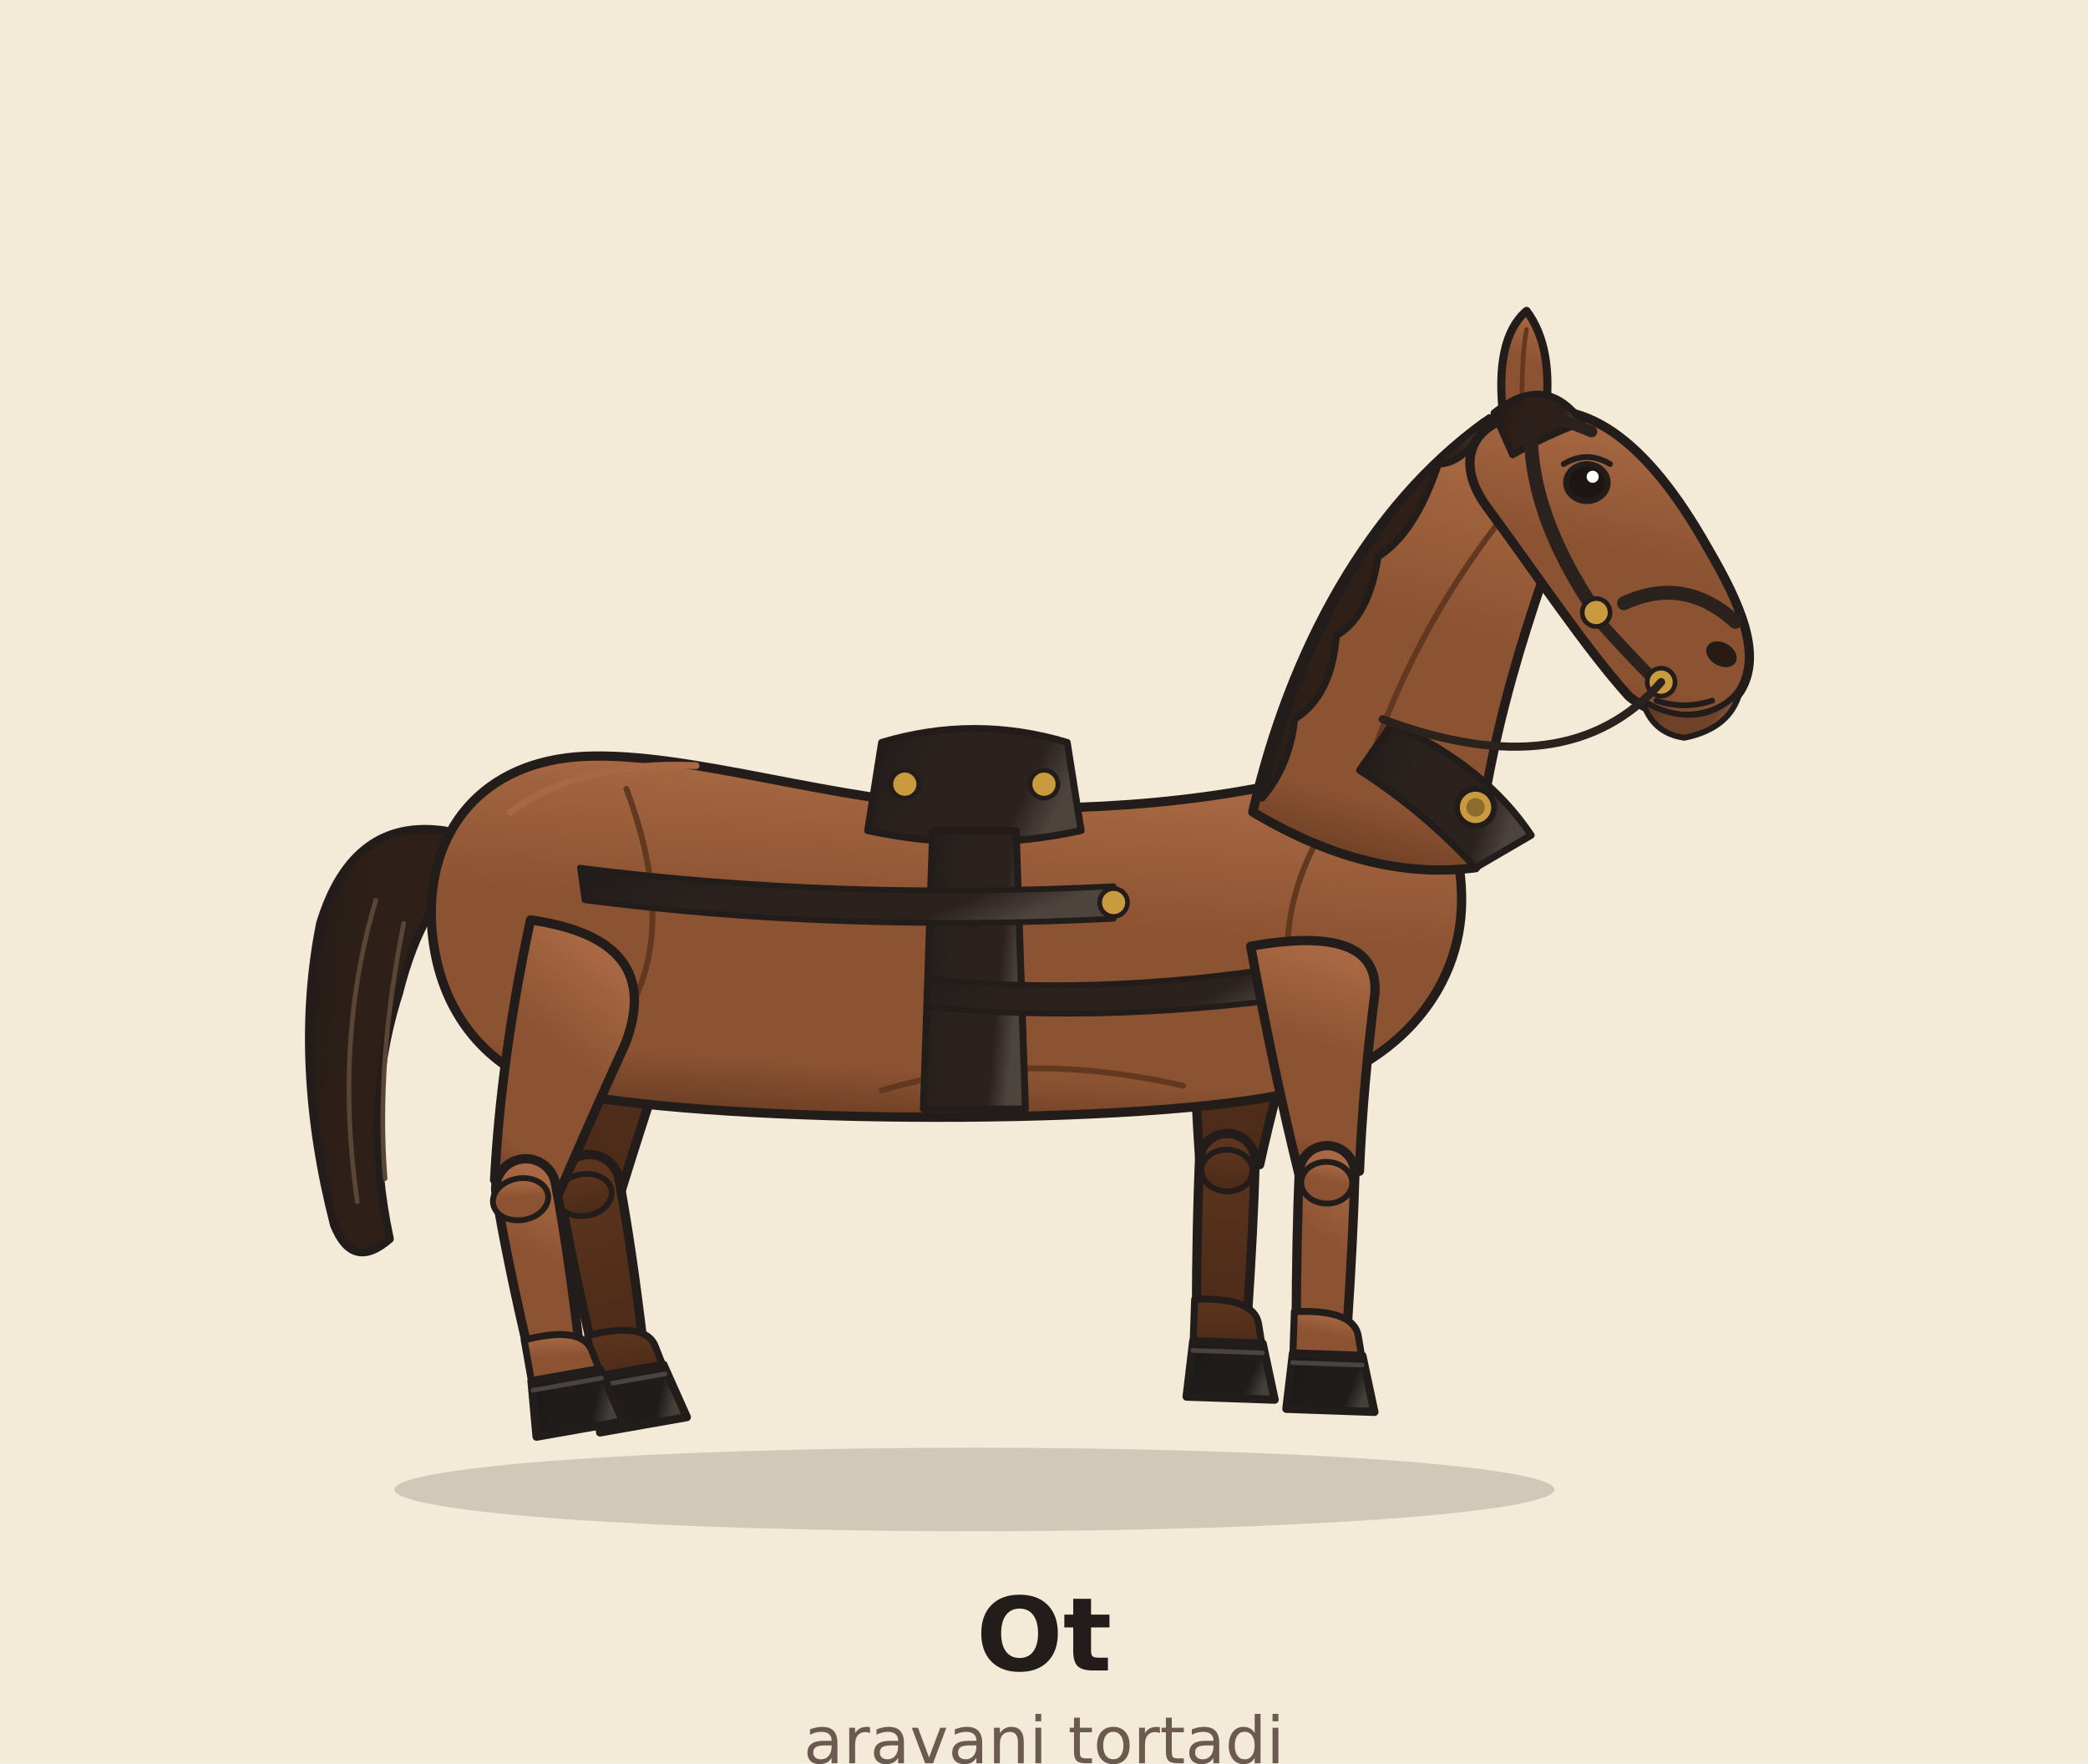
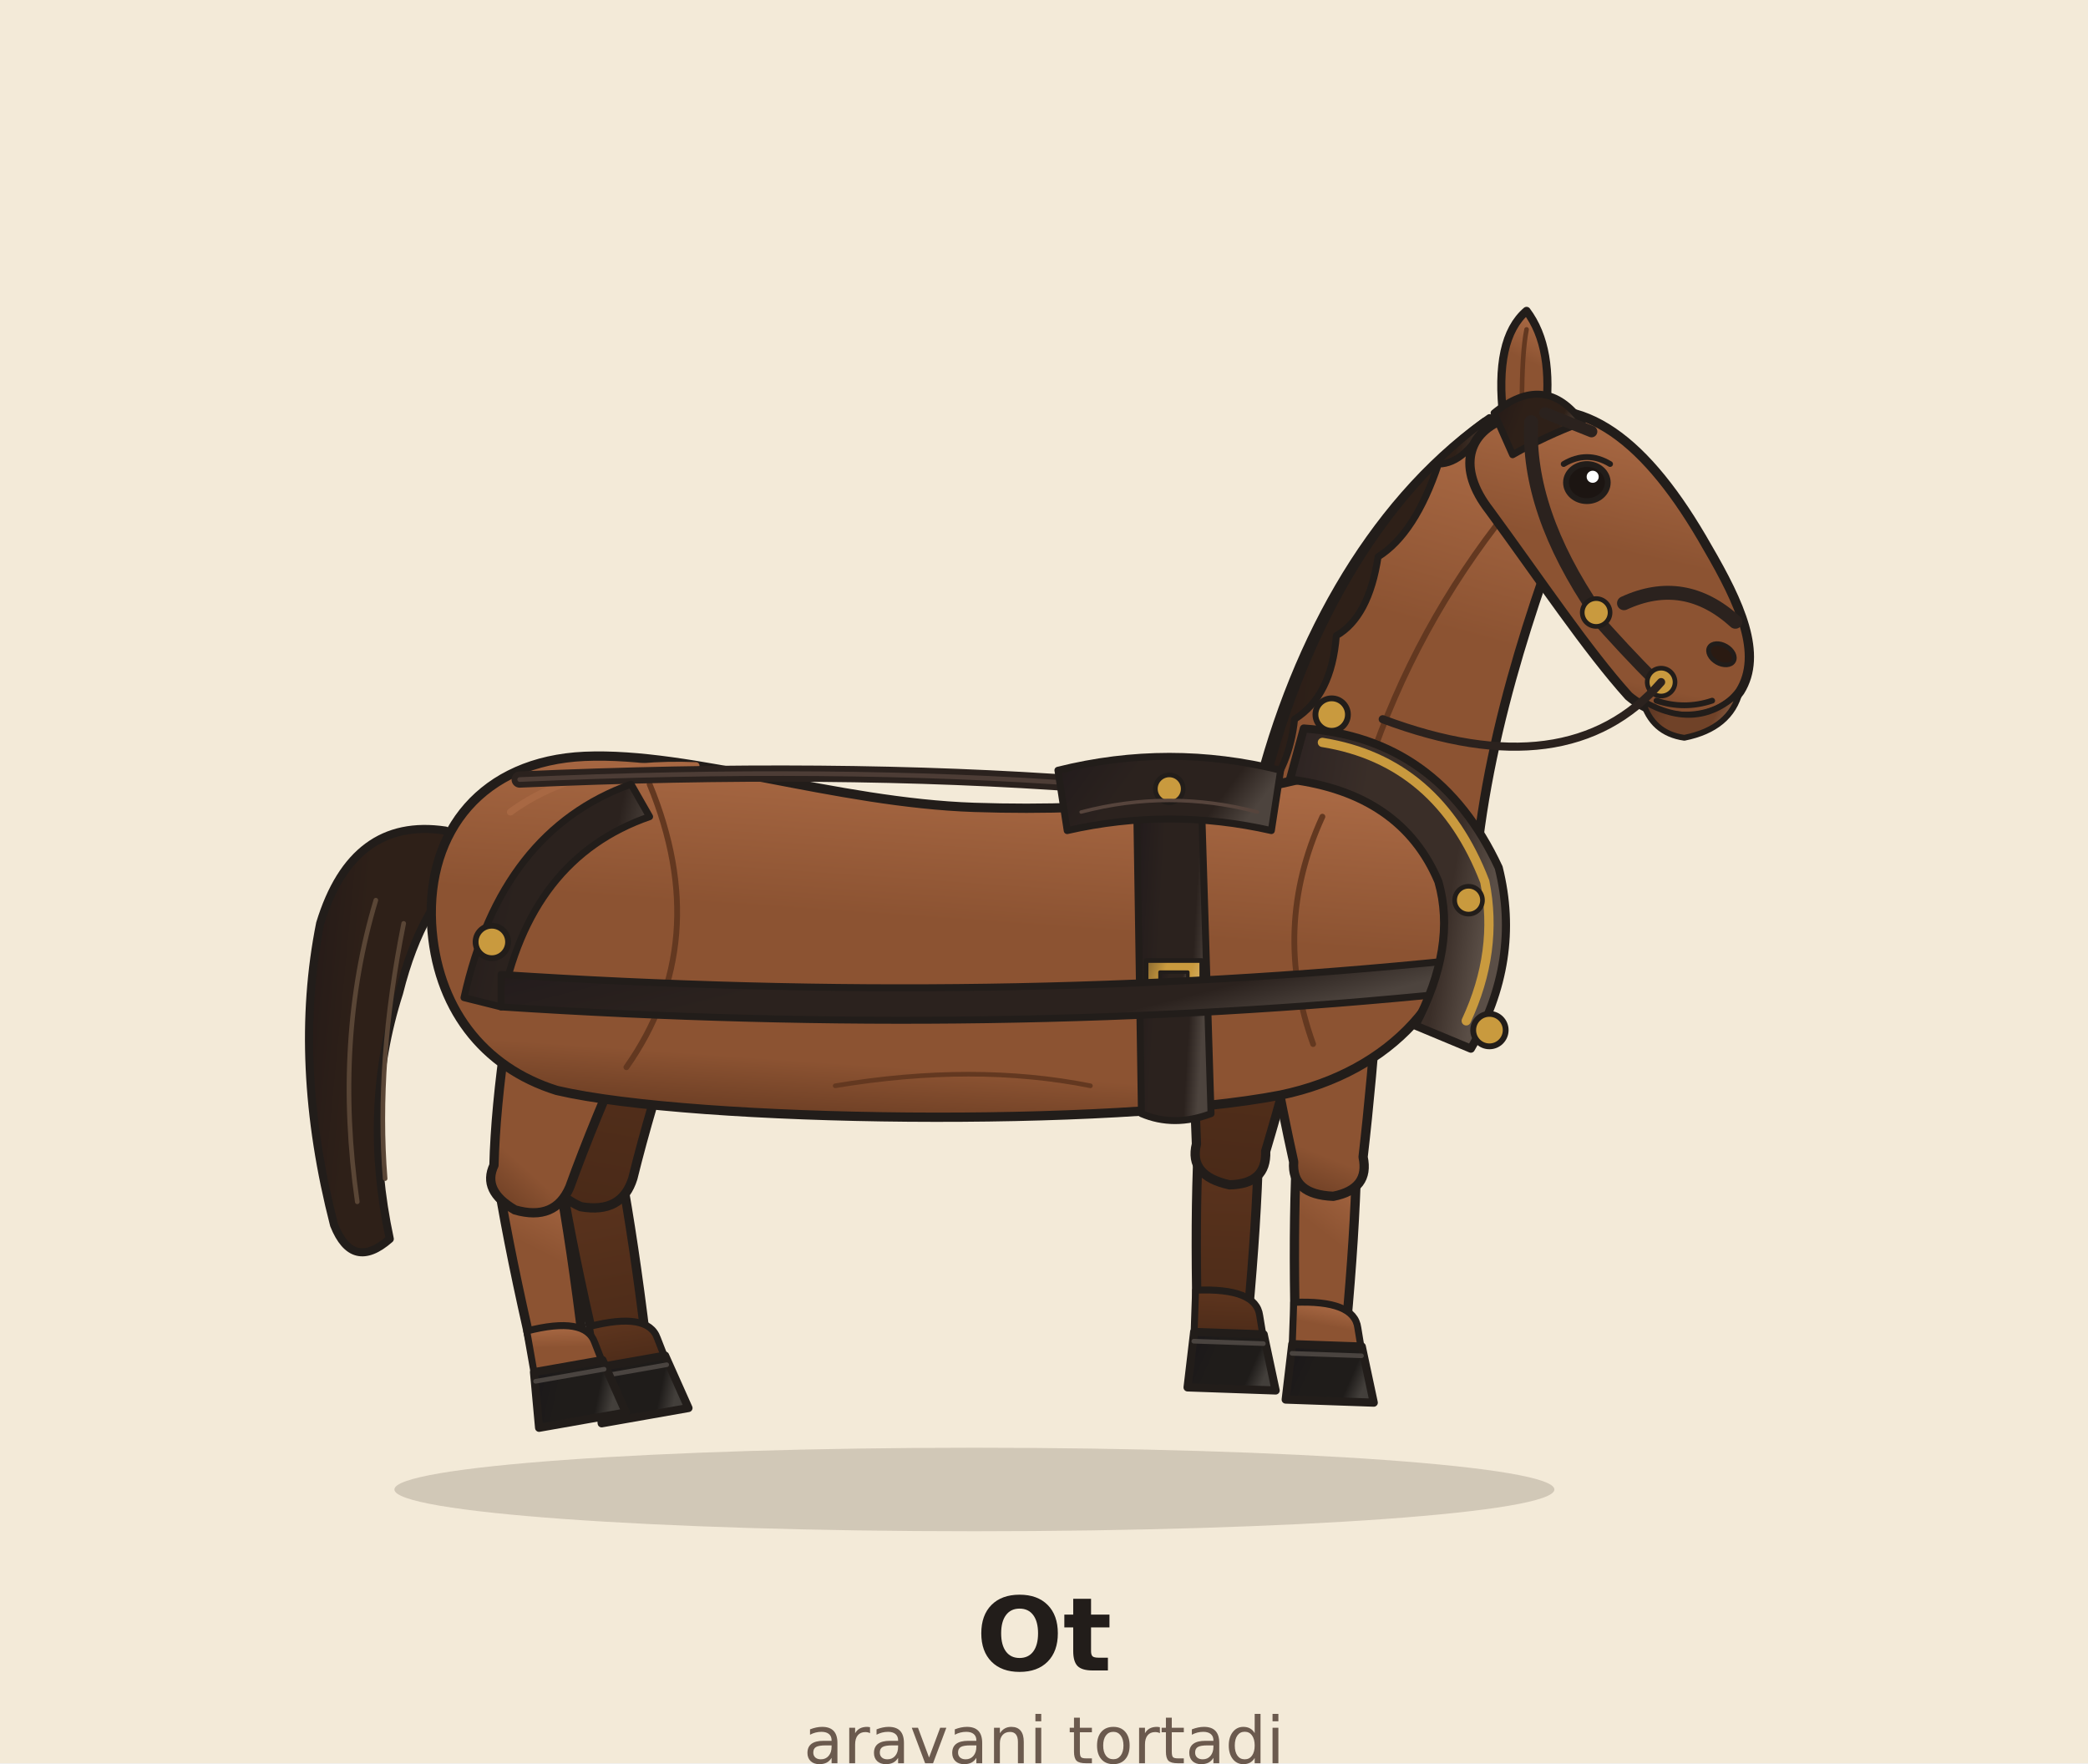
<svg xmlns="http://www.w3.org/2000/svg" viewBox="-420 -620 900 760" width="900" height="760">
  <defs>
    <radialGradient id="soot" cx="0.5" cy="0.45" r="0.6">
      <stop offset="0" stop-color="#2b2523" stop-opacity="0.95" />
      <stop offset="0.7" stop-color="#4a423f" stop-opacity="0.7" />
      <stop offset="1" stop-color="#4a423f" stop-opacity="0" />
    </radialGradient>
    <linearGradient id="gh_151f33" x1="0" y1="0" x2="1" y2="0.25">
      <stop offset="0" stop-color="#141929" />
      <stop offset="0.38" stop-color="#151f33" />
      <stop offset="0.82" stop-color="#151f33" />
      <stop offset="1" stop-color="#3a4150" />
    </linearGradient>
    <linearGradient id="gh_18181b" x1="0" y1="0" x2="1" y2="0.25">
      <stop offset="0" stop-color="#16151a" />
      <stop offset="0.38" stop-color="#18181b" />
      <stop offset="0.82" stop-color="#18181b" />
      <stop offset="1" stop-color="#3d3c3b" />
    </linearGradient>
    <linearGradient id="gh_e8be9c" x1="0" y1="0" x2="1" y2="0.25">
      <stop offset="0" stop-color="#9a7e6b" />
      <stop offset="0.38" stop-color="#e8be9c" />
      <stop offset="0.82" stop-color="#e8be9c" />
      <stop offset="1" stop-color="#ecc7a8" />
    </linearGradient>
    <linearGradient id="gh_6e2a2a" x1="0" y1="0" x2="1" y2="0.25">
      <stop offset="0" stop-color="#4c2023" />
      <stop offset="0.38" stop-color="#6e2a2a" />
      <stop offset="0.82" stop-color="#6e2a2a" />
      <stop offset="1" stop-color="#854b48" />
    </linearGradient>
    <linearGradient id="gh_3b2a1f" x1="0" y1="0" x2="1" y2="0.25">
      <stop offset="0" stop-color="#2c201c" />
      <stop offset="0.38" stop-color="#3b2a1f" />
      <stop offset="0.82" stop-color="#3b2a1f" />
      <stop offset="1" stop-color="#5a4b3f" />
    </linearGradient>
    <linearGradient id="gh_162033" x1="0" y1="0" x2="1" y2="0.25">
      <stop offset="0" stop-color="#151a29" />
      <stop offset="0.38" stop-color="#162033" />
      <stop offset="0.82" stop-color="#162033" />
      <stop offset="1" stop-color="#3b4250" />
    </linearGradient>
    <linearGradient id="gh_121a29" x1="0" y1="0" x2="1" y2="0.25">
      <stop offset="0" stop-color="#121623" />
      <stop offset="0.38" stop-color="#121a29" />
      <stop offset="0.82" stop-color="#121a29" />
      <stop offset="1" stop-color="#383d47" />
    </linearGradient>
    <linearGradient id="gh_d8dee9" x1="0" y1="0" x2="1" y2="0.25">
      <stop offset="0" stop-color="#90929d" />
      <stop offset="0.38" stop-color="#d8dee9" />
      <stop offset="0.82" stop-color="#d8dee9" />
      <stop offset="1" stop-color="#dee2e9" />
    </linearGradient>
    <linearGradient id="gh_1b2840" x1="0" y1="0" x2="1" y2="0.25">
      <stop offset="0" stop-color="#181f31" />
      <stop offset="0.38" stop-color="#1b2840" />
      <stop offset="0.82" stop-color="#1b2840" />
      <stop offset="1" stop-color="#3f495b" />
    </linearGradient>
    <linearGradient id="gh_141e31" x1="0" y1="0" x2="1" y2="0.25">
      <stop offset="0" stop-color="#131928" />
      <stop offset="0.38" stop-color="#141e31" />
      <stop offset="0.82" stop-color="#141e31" />
      <stop offset="1" stop-color="#3a414e" />
    </linearGradient>
    <linearGradient id="gh_dce2ec" x1="0" y1="0" x2="1" y2="0.25">
      <stop offset="0" stop-color="#92959e" />
      <stop offset="0.38" stop-color="#dce2ec" />
      <stop offset="0.82" stop-color="#dce2ec" />
      <stop offset="1" stop-color="#e2e5eb" />
    </linearGradient>
    <linearGradient id="gh_18243a" x1="0" y1="0" x2="1" y2="0.25">
      <stop offset="0" stop-color="#161d2e" />
      <stop offset="0.38" stop-color="#18243a" />
      <stop offset="0.82" stop-color="#18243a" />
      <stop offset="1" stop-color="#3d4656" />
    </linearGradient>
    <linearGradient id="gh_1a1a1d" x1="0" y1="0" x2="1" y2="0.25">
      <stop offset="0" stop-color="#18161b" />
      <stop offset="0.38" stop-color="#1a1a1d" />
      <stop offset="0.82" stop-color="#1a1a1d" />
      <stop offset="1" stop-color="#3f3d3d" />
    </linearGradient>
    <linearGradient id="gh_c99a3e" x1="0" y1="0" x2="1" y2="0.25">
      <stop offset="0" stop-color="#876730" />
      <stop offset="0.38" stop-color="#c99a3e" />
      <stop offset="0.82" stop-color="#c99a3e" />
      <stop offset="1" stop-color="#d2a959" />
    </linearGradient>
    <linearGradient id="gh_1f1f23" x1="0" y1="0" x2="1" y2="0.25">
      <stop offset="0" stop-color="#1a191f" />
      <stop offset="0.38" stop-color="#1f1f23" />
      <stop offset="0.82" stop-color="#1f1f23" />
      <stop offset="1" stop-color="#434142" />
    </linearGradient>
    <linearGradient id="gh_1e212d" x1="0" y1="0" x2="1" y2="0.25">
      <stop offset="0" stop-color="#1a1b25" />
      <stop offset="0.38" stop-color="#1e212d" />
      <stop offset="0.82" stop-color="#1e212d" />
      <stop offset="1" stop-color="#42434b" />
    </linearGradient>
    <linearGradient id="gh_4a423f" x1="0" y1="0" x2="1" y2="0.25">
      <stop offset="0" stop-color="#363030" />
      <stop offset="0.38" stop-color="#4a423f" />
      <stop offset="0.82" stop-color="#4a423f" />
      <stop offset="1" stop-color="#675f5a" />
    </linearGradient>
    <linearGradient id="gh_3a3230" x1="0" y1="0" x2="1" y2="0.25">
      <stop offset="0" stop-color="#2c2528" />
      <stop offset="0.38" stop-color="#3a3230" />
      <stop offset="0.82" stop-color="#3a3230" />
      <stop offset="1" stop-color="#5a514d" />
    </linearGradient>
    <linearGradient id="gh_1d1715" x1="0" y1="0" x2="1" y2="0.25">
      <stop offset="0" stop-color="#191516" />
      <stop offset="0.38" stop-color="#1d1715" />
      <stop offset="0.82" stop-color="#1d1715" />
      <stop offset="1" stop-color="#413b36" />
    </linearGradient>
    <linearGradient id="gh_20222b" x1="0" y1="0" x2="1" y2="0.25">
      <stop offset="0" stop-color="#1b1b24" />
      <stop offset="0.38" stop-color="#20222b" />
      <stop offset="0.82" stop-color="#20222b" />
      <stop offset="1" stop-color="#444449" />
    </linearGradient>
    <linearGradient id="gh_1a1b22" x1="0" y1="0" x2="1" y2="0.25">
      <stop offset="0" stop-color="#18161e" />
      <stop offset="0.38" stop-color="#1a1b22" />
      <stop offset="0.82" stop-color="#1a1b22" />
      <stop offset="1" stop-color="#3f3e41" />
    </linearGradient>
    <linearGradient id="gh_a9a8a6" x1="0" y1="0" x2="1" y2="0.25">
      <stop offset="0" stop-color="#727072" />
      <stop offset="0.38" stop-color="#a9a8a6" />
      <stop offset="0.82" stop-color="#a9a8a6" />
      <stop offset="1" stop-color="#b7b4b0" />
    </linearGradient>
    <linearGradient id="gh_222733" x1="0" y1="0" x2="1" y2="0.25">
      <stop offset="0" stop-color="#1c1e29" />
      <stop offset="0.38" stop-color="#222733" />
      <stop offset="0.82" stop-color="#222733" />
      <stop offset="1" stop-color="#454850" />
    </linearGradient>
    <linearGradient id="gh_8f8d88" x1="0" y1="0" x2="1" y2="0.25">
      <stop offset="0" stop-color="#625f5f" />
      <stop offset="0.38" stop-color="#8f8d88" />
      <stop offset="0.82" stop-color="#8f8d88" />
      <stop offset="1" stop-color="#a19e97" />
    </linearGradient>
    <linearGradient id="gh_1f232e" x1="0" y1="0" x2="1" y2="0.25">
      <stop offset="0" stop-color="#1a1c26" />
      <stop offset="0.38" stop-color="#1f232e" />
      <stop offset="0.82" stop-color="#1f232e" />
      <stop offset="1" stop-color="#43454b" />
    </linearGradient>
    <linearGradient id="gh_2b221e" x1="0" y1="0" x2="1" y2="0.25">
      <stop offset="0" stop-color="#221b1c" />
      <stop offset="0.38" stop-color="#2b221e" />
      <stop offset="0.82" stop-color="#2b221e" />
      <stop offset="1" stop-color="#4d443e" />
    </linearGradient>
    <linearGradient id="gh_1d1918" x1="0" y1="0" x2="1" y2="0.25">
      <stop offset="0" stop-color="#191518" />
      <stop offset="0.38" stop-color="#1d1918" />
      <stop offset="0.82" stop-color="#1d1918" />
      <stop offset="1" stop-color="#413c39" />
    </linearGradient>
    <linearGradient id="gh_f0c9a8" x1="0" y1="0" x2="1" y2="0.25">
      <stop offset="0" stop-color="#9f8573" />
      <stop offset="0.38" stop-color="#f0c9a8" />
      <stop offset="0.82" stop-color="#f0c9a8" />
      <stop offset="1" stop-color="#f2d0b2" />
    </linearGradient>
    <linearGradient id="gh_6b4a32" x1="0" y1="0" x2="1" y2="0.25">
      <stop offset="0" stop-color="#4b3429" />
      <stop offset="0.38" stop-color="#6b4a32" />
      <stop offset="0.82" stop-color="#6b4a32" />
      <stop offset="1" stop-color="#83664f" />
    </linearGradient>
    <linearGradient id="gh_241f1e" x1="0" y1="0" x2="1" y2="0.25">
      <stop offset="0" stop-color="#1e191c" />
      <stop offset="0.38" stop-color="#241f1e" />
      <stop offset="0.82" stop-color="#241f1e" />
      <stop offset="1" stop-color="#47413e" />
    </linearGradient>
    <linearGradient id="gh_3d3533" x1="0" y1="0" x2="1" y2="0.25">
      <stop offset="0" stop-color="#2e2729" />
      <stop offset="0.38" stop-color="#3d3533" />
      <stop offset="0.82" stop-color="#3d3533" />
      <stop offset="1" stop-color="#5c5450" />
    </linearGradient>
    <linearGradient id="gh_1f1a1a" x1="0" y1="0" x2="1" y2="0.25">
      <stop offset="0" stop-color="#1a161a" />
      <stop offset="0.38" stop-color="#1f1a1a" />
      <stop offset="0.82" stop-color="#1f1a1a" />
      <stop offset="1" stop-color="#433d3b" />
    </linearGradient>
    <linearGradient id="gh_3b2d26" x1="0" y1="0" x2="1" y2="0.25">
      <stop offset="0" stop-color="#2c2221" />
      <stop offset="0.38" stop-color="#3b2d26" />
      <stop offset="0.82" stop-color="#3b2d26" />
      <stop offset="1" stop-color="#5a4d45" />
    </linearGradient>
    <linearGradient id="gh_f5f5f2" x1="0" y1="0" x2="1" y2="0.25">
      <stop offset="0" stop-color="#a2a1a2" />
      <stop offset="0.38" stop-color="#f5f5f2" />
      <stop offset="0.82" stop-color="#f5f5f2" />
      <stop offset="1" stop-color="#f7f5f0" />
    </linearGradient>
    <linearGradient id="gh_362923" x1="0" y1="0" x2="1" y2="0.25">
      <stop offset="0" stop-color="#29201f" />
      <stop offset="0.38" stop-color="#362923" />
      <stop offset="0.82" stop-color="#362923" />
      <stop offset="1" stop-color="#564a42" />
    </linearGradient>
    <linearGradient id="gh_5a4436" x1="0" y1="0" x2="1" y2="0.25">
      <stop offset="0" stop-color="#40312b" />
      <stop offset="0.38" stop-color="#5a4436" />
      <stop offset="0.82" stop-color="#5a4436" />
      <stop offset="1" stop-color="#746052" />
    </linearGradient>
    <linearGradient id="gh_1f1b1a" x1="0" y1="0" x2="1" y2="0.25">
      <stop offset="0" stop-color="#1a161a" />
      <stop offset="0.38" stop-color="#1f1b1a" />
      <stop offset="0.82" stop-color="#1f1b1a" />
      <stop offset="1" stop-color="#433e3b" />
    </linearGradient>
    <linearGradient id="gh_2f241e" x1="0" y1="0" x2="1" y2="0.25">
      <stop offset="0" stop-color="#251d1c" />
      <stop offset="0.38" stop-color="#2f241e" />
      <stop offset="0.82" stop-color="#2f241e" />
      <stop offset="1" stop-color="#50463e" />
    </linearGradient>
    <linearGradient id="gh_41322a" x1="0" y1="0" x2="1" y2="0.25">
      <stop offset="0" stop-color="#302523" />
      <stop offset="0.38" stop-color="#41322a" />
      <stop offset="0.82" stop-color="#41322a" />
      <stop offset="1" stop-color="#5f5148" />
    </linearGradient>
    <linearGradient id="gh_cfa042" x1="0" y1="0" x2="1" y2="0.25">
      <stop offset="0" stop-color="#8a6b33" />
      <stop offset="0.38" stop-color="#cfa042" />
      <stop offset="0.82" stop-color="#cfa042" />
      <stop offset="1" stop-color="#d7ae5c" />
    </linearGradient>
    <linearGradient id="gh_2e2c2a" x1="0" y1="0" x2="1" y2="0.25">
      <stop offset="0" stop-color="#242223" />
      <stop offset="0.38" stop-color="#2e2c2a" />
      <stop offset="0.82" stop-color="#2e2c2a" />
      <stop offset="1" stop-color="#4f4c48" />
    </linearGradient>
    <linearGradient id="gh_473222" x1="0" y1="0" x2="1" y2="0.25">
      <stop offset="0" stop-color="#34251e" />
      <stop offset="0.38" stop-color="#473222" />
      <stop offset="0.82" stop-color="#473222" />
      <stop offset="1" stop-color="#645141" />
    </linearGradient>
    <linearGradient id="gh_d9a582" x1="0" y1="0" x2="1" y2="0.25">
      <stop offset="0" stop-color="#906e5c" />
      <stop offset="0.38" stop-color="#d9a582" />
      <stop offset="0.82" stop-color="#d9a582" />
      <stop offset="1" stop-color="#dfb292" />
    </linearGradient>
    <linearGradient id="gh_c96e5b" x1="0" y1="0" x2="1" y2="0.25">
      <stop offset="0" stop-color="#874b43" />
      <stop offset="0.38" stop-color="#c96e5b" />
      <stop offset="0.82" stop-color="#c96e5b" />
      <stop offset="1" stop-color="#d28471" />
    </linearGradient>
    <linearGradient id="gh_6b3f2a" x1="0" y1="0" x2="1" y2="0.25">
      <stop offset="0" stop-color="#4b2d23" />
      <stop offset="0.38" stop-color="#6b3f2a" />
      <stop offset="0.82" stop-color="#6b3f2a" />
      <stop offset="1" stop-color="#835c48" />
    </linearGradient>
    <linearGradient id="gh_5c4433" x1="0" y1="0" x2="1" y2="0.25">
      <stop offset="0" stop-color="#413129" />
      <stop offset="0.38" stop-color="#5c4433" />
      <stop offset="0.82" stop-color="#5c4433" />
      <stop offset="1" stop-color="#766050" />
    </linearGradient>
    <linearGradient id="gh_4e3a2b" x1="0" y1="0" x2="1" y2="0.25">
      <stop offset="0" stop-color="#382b24" />
      <stop offset="0.38" stop-color="#4e3a2b" />
      <stop offset="0.82" stop-color="#4e3a2b" />
      <stop offset="1" stop-color="#6a5849" />
    </linearGradient>
    <linearGradient id="gh_4f6137" x1="0" y1="0" x2="1" y2="0.25">
      <stop offset="0" stop-color="#39432c" />
      <stop offset="0.38" stop-color="#4f6137" />
      <stop offset="0.82" stop-color="#4f6137" />
      <stop offset="1" stop-color="#6b7953" />
    </linearGradient>
    <linearGradient id="gh_43522f" x1="0" y1="0" x2="1" y2="0.25">
      <stop offset="0" stop-color="#313a27" />
      <stop offset="0.38" stop-color="#43522f" />
      <stop offset="0.82" stop-color="#43522f" />
      <stop offset="1" stop-color="#616c4c" />
    </linearGradient>
    <linearGradient id="gh_6b5a3e" x1="0" y1="0" x2="1" y2="0.25">
      <stop offset="0" stop-color="#4b3f30" />
      <stop offset="0.38" stop-color="#6b5a3e" />
      <stop offset="0.82" stop-color="#6b5a3e" />
      <stop offset="1" stop-color="#837359" />
    </linearGradient>
    <linearGradient id="gh_465530" x1="0" y1="0" x2="1" y2="0.25">
      <stop offset="0" stop-color="#333b28" />
      <stop offset="0.38" stop-color="#465530" />
      <stop offset="0.82" stop-color="#465530" />
      <stop offset="1" stop-color="#646f4d" />
    </linearGradient>
    <linearGradient id="gh_4b5c34" x1="0" y1="0" x2="1" y2="0.25">
      <stop offset="0" stop-color="#364029" />
      <stop offset="0.38" stop-color="#4b5c34" />
      <stop offset="0.82" stop-color="#4b5c34" />
      <stop offset="1" stop-color="#687550" />
    </linearGradient>
    <linearGradient id="gh_7a5c43" x1="0" y1="0" x2="1" y2="0.25">
      <stop offset="0" stop-color="#544033" />
      <stop offset="0.38" stop-color="#7a5c43" />
      <stop offset="0.82" stop-color="#7a5c43" />
      <stop offset="1" stop-color="#8f755d" />
    </linearGradient>
    <linearGradient id="gh_a84e6b" x1="0" y1="0" x2="1" y2="0.25">
      <stop offset="0" stop-color="#71374d" />
      <stop offset="0.38" stop-color="#a84e6b" />
      <stop offset="0.82" stop-color="#a84e6b" />
      <stop offset="1" stop-color="#b6697f" />
    </linearGradient>
    <linearGradient id="gh_2a2026" x1="0" y1="0" x2="1" y2="0.25">
      <stop offset="0" stop-color="#211a21" />
      <stop offset="0.38" stop-color="#2a2026" />
      <stop offset="0.82" stop-color="#2a2026" />
      <stop offset="1" stop-color="#4c4245" />
    </linearGradient>
    <linearGradient id="gh_dec078" x1="0" y1="0" x2="1" y2="0.25">
      <stop offset="0" stop-color="#947f55" />
      <stop offset="0.38" stop-color="#dec078" />
      <stop offset="0.82" stop-color="#dec078" />
      <stop offset="1" stop-color="#e3c98a" />
    </linearGradient>
    <linearGradient id="gh_e8d49c" x1="0" y1="0" x2="1" y2="0.25">
      <stop offset="0" stop-color="#9a8c6b" />
      <stop offset="0.38" stop-color="#e8d49c" />
      <stop offset="0.82" stop-color="#e8d49c" />
      <stop offset="1" stop-color="#ecd9a8" />
    </linearGradient>
    <linearGradient id="gh_b85c74" x1="0" y1="0" x2="1" y2="0.25">
      <stop offset="0" stop-color="#7b4053" />
      <stop offset="0.38" stop-color="#b85c74" />
      <stop offset="0.82" stop-color="#b85c74" />
      <stop offset="1" stop-color="#c37586" />
    </linearGradient>
    <linearGradient id="gh_f5d5be" x1="0" y1="0" x2="1" y2="0.25">
      <stop offset="0" stop-color="#a28c81" />
      <stop offset="0.38" stop-color="#f5d5be" />
      <stop offset="0.82" stop-color="#f5d5be" />
      <stop offset="1" stop-color="#f7dac4" />
    </linearGradient>
    <linearGradient id="gh_a8d8ea" x1="0" y1="0" x2="1" y2="0.25">
      <stop offset="0" stop-color="#718f9d" />
      <stop offset="0.38" stop-color="#a8d8ea" />
      <stop offset="0.82" stop-color="#a8d8ea" />
      <stop offset="1" stop-color="#b6dde9" />
    </linearGradient>
    <linearGradient id="gh_6e2c42" x1="0" y1="0" x2="1" y2="0.25">
      <stop offset="0" stop-color="#4c2233" />
      <stop offset="0.38" stop-color="#6e2c42" />
      <stop offset="0.82" stop-color="#6e2c42" />
      <stop offset="1" stop-color="#854c5c" />
    </linearGradient>
    <linearGradient id="gh_f6efe6" x1="0" y1="0" x2="1" y2="0.25">
      <stop offset="0" stop-color="#a39d9b" />
      <stop offset="0.38" stop-color="#f6efe6" />
      <stop offset="0.82" stop-color="#f6efe6" />
      <stop offset="1" stop-color="#f7f0e6" />
    </linearGradient>
    <linearGradient id="gh_863e56" x1="0" y1="0" x2="1" y2="0.25">
      <stop offset="0" stop-color="#5b2d3f" />
      <stop offset="0.38" stop-color="#863e56" />
      <stop offset="0.82" stop-color="#863e56" />
      <stop offset="1" stop-color="#995b6d" />
    </linearGradient>
    <linearGradient id="gh_232b38" x1="0" y1="0" x2="1" y2="0.25">
      <stop offset="0" stop-color="#1d212c" />
      <stop offset="0.38" stop-color="#232b38" />
      <stop offset="0.82" stop-color="#232b38" />
      <stop offset="1" stop-color="#464b54" />
    </linearGradient>
    <linearGradient id="gh_f4f5f7" x1="0" y1="0" x2="1" y2="0.25">
      <stop offset="0" stop-color="#a2a1a6" />
      <stop offset="0.38" stop-color="#f4f5f7" />
      <stop offset="0.82" stop-color="#f4f5f7" />
      <stop offset="1" stop-color="#f6f5f4" />
    </linearGradient>
    <linearGradient id="gh_c9936b" x1="0" y1="0" x2="1" y2="0.25">
      <stop offset="0" stop-color="#87634d" />
      <stop offset="0.38" stop-color="#c9936b" />
      <stop offset="0.82" stop-color="#c9936b" />
      <stop offset="1" stop-color="#d2a37f" />
    </linearGradient>
    <linearGradient id="gh_241e1c" x1="0" y1="0" x2="1" y2="0.25">
      <stop offset="0" stop-color="#1e191a" />
      <stop offset="0.38" stop-color="#241e1c" />
      <stop offset="0.82" stop-color="#241e1c" />
      <stop offset="1" stop-color="#47413c" />
    </linearGradient>
    <linearGradient id="gh_2f629e" x1="0" y1="0" x2="1" y2="0.25">
      <stop offset="0" stop-color="#25446d" />
      <stop offset="0.38" stop-color="#2f629e" />
      <stop offset="0.82" stop-color="#2f629e" />
      <stop offset="1" stop-color="#507aaa" />
    </linearGradient>
    <linearGradient id="gh_2a588e" x1="0" y1="0" x2="1" y2="0.25">
      <stop offset="0" stop-color="#213d63" />
      <stop offset="0.38" stop-color="#2a588e" />
      <stop offset="0.82" stop-color="#2a588e" />
      <stop offset="1" stop-color="#4c719c" />
    </linearGradient>
    <linearGradient id="gh_e9ecef" x1="0" y1="0" x2="1" y2="0.25">
      <stop offset="0" stop-color="#9b9ba0" />
      <stop offset="0.38" stop-color="#e9ecef" />
      <stop offset="0.82" stop-color="#e9ecef" />
      <stop offset="1" stop-color="#edeeee" />
    </linearGradient>
    <linearGradient id="gh_29568b" x1="0" y1="0" x2="1" y2="0.25">
      <stop offset="0" stop-color="#213c61" />
      <stop offset="0.38" stop-color="#29568b" />
      <stop offset="0.82" stop-color="#29568b" />
      <stop offset="1" stop-color="#4b709a" />
    </linearGradient>
-     <linearGradient id="gh_3167a6" x1="0" y1="0" x2="1" y2="0.25">
-       <stop offset="0" stop-color="#264772" />
-       <stop offset="0.38" stop-color="#3167a6" />
-       <stop offset="0.82" stop-color="#3167a6" />
-       <stop offset="1" stop-color="#527eb0" />
-     </linearGradient>
    <linearGradient id="gh_2b5a91" x1="0" y1="0" x2="1" y2="0.25">
      <stop offset="0" stop-color="#223f64" />
      <stop offset="0.38" stop-color="#2b5a91" />
      <stop offset="0.82" stop-color="#2b5a91" />
      <stop offset="1" stop-color="#4d739f" />
    </linearGradient>
    <linearGradient id="horseBody" x1="0.3" y1="0" x2="0.1" y2="1">
      <stop offset="0" stop-color="#a86843" />
      <stop offset="0.4" stop-color="#8c5332" />
      <stop offset="0.8" stop-color="#8c5332" />
      <stop offset="1" stop-color="#633820" />
    </linearGradient>
    <linearGradient id="horseFar" x1="0" y1="0" x2="0" y2="1">
      <stop offset="0" stop-color="#5e351e" />
      <stop offset="1" stop-color="#4a2a18" />
    </linearGradient>
    <linearGradient id="gh_1f1c1a" x1="0" y1="0" x2="1" y2="0.25">
      <stop offset="0" stop-color="#1a171a" />
      <stop offset="0.38" stop-color="#1f1c1a" />
      <stop offset="0.82" stop-color="#1f1c1a" />
      <stop offset="1" stop-color="#433f3b" />
    </linearGradient>
    <linearGradient id="gh_2e2018" x1="0" y1="0" x2="1" y2="0.25">
      <stop offset="0" stop-color="#241a18" />
      <stop offset="0.38" stop-color="#2e2018" />
      <stop offset="0.82" stop-color="#2e2018" />
      <stop offset="1" stop-color="#4f4239" />
    </linearGradient>
+     <linearGradient id="gh_3a2e28" x1="0" y1="0" x2="1" y2="0.25">
+       <stop offset="0" stop-color="#2c2322" />
+       <stop offset="0.38" stop-color="#3a2e28" />
+       <stop offset="0.82" stop-color="#3a2e28" />
+       <stop offset="1" stop-color="#5a4e46" />
+     </linearGradient>
    <linearGradient id="gh_704228" x1="0" y1="0" x2="1" y2="0.25">
      <stop offset="0" stop-color="#4e3022" />
      <stop offset="0.38" stop-color="#704228" />
      <stop offset="0.82" stop-color="#704228" />
      <stop offset="1" stop-color="#875f46" />
    </linearGradient>
  </defs>
  <rect x="-420" y="-620" width="900" height="760" fill="#f3ead8" />
  <g id="ot">
    <ellipse id="ot_contact_shadow" cx="0" cy="22" rx="250" ry="18" fill="#3a2a20" opacity="0.18" />
    <g id="ot_foreleg_R" data-pivot="118.0,-205.0" transform="translate(118.0,-205.0) rotate(6)">
-       <path d="M -26,-14 Q 30,-20 26,10 Q 18,50 14,86 L -12,86 Q -20,40 -26,-14 Z" fill="url(#horseFar)" stroke="#221d1a" stroke-width="4" stroke-linejoin="round" stroke-linecap="round" />
-       <g id="ot_cannon_fore_R" data-pivot="0.0,86.0" transform="translate(0.0,86.0) rotate(-4)">
-         <path d="M 12,0 Q 12.2,27.7 11,66 A 11 11 0 0 1 -11,66 Q -12.2,27.7 -12,0 A 12 12 0 0 1 12,0 Z" fill="url(#horseFar)" stroke="#221d1a" stroke-width="4" stroke-linejoin="round" stroke-linecap="round" />
-         <ellipse cx="0.0" cy="4.0" rx="11" ry="9" fill="url(#horseFar)" stroke="#221d1a" stroke-width="2.5" />
+       <g id="ot_cannon_fore_R" data-pivot="0.0,82.0" transform="translate(0.0,82.0) rotate(-4)">
+         <path d="M 13,0 Q 13.3,29.4 11,70 A 11 11 0 0 1 -11,70 Q -13.3,29.4 -13,0 A 13 13 0 0 1 13,0 Z" fill="url(#horseFar)" stroke="#221d1a" stroke-width="4" stroke-linejoin="round" stroke-linecap="round" />
        <g id="ot_fetlock_fore_R" data-pivot="0.0,66.0" transform="translate(0.0,66.0)">
          <path d="M -12,-6 Q 14,-8 16,4 L 18,14 Q 0,18 -12,12 Z" fill="url(#horseFar)" stroke="#221d1a" stroke-width="3" stroke-linejoin="round" stroke-linecap="round" />
          <g id="ot_pastern_fore_R" data-pivot="2.0,12.0" transform="translate(2.0,12.0)">
            <g id="ot_hoof_fore_R" data-pivot="0.0,0.0" transform="translate(0.0,0.0)">
              <path d="M -14,0 L 16,0 L 22,24 L -16,24 Z" fill="url(#gh_1f1c1a)" stroke="#221d1a" stroke-width="3.5" stroke-linejoin="round" stroke-linecap="round" />
              <path d="M -14,4 L 16,4" fill="none" stroke="#4a4440" stroke-width="2" stroke-linecap="round" stroke-linejoin="round" />
            </g>
          </g>
        </g>
      </g>
+       <path d="M -28,-40 Q 32,-46 28,6 Q 22,48 16,80 Q 18,94 2,96 Q -16,94 -14,80 Q -20,40 -28,-40 Z" fill="url(#horseFar)" stroke="#221d1a" stroke-width="4" stroke-linejoin="round" stroke-linecap="round" />
    </g>
    <g id="ot_hindleg_R" data-pivot="-150.0,-200.0" transform="translate(-150.0,-200.0) rotate(10)">
-       <path d="M -30,-20 Q 28,-28 24,20 Q 18,60 14,92 L -14,92 Q -26,40 -30,-20 Z" fill="url(#horseFar)" stroke="#221d1a" stroke-width="4" stroke-linejoin="round" stroke-linecap="round" />
-       <g id="ot_cannon_hind_R" data-pivot="0.0,92.0" transform="translate(0.0,92.0) rotate(-20)">
-         <path d="M 13,0 Q 13.3,29.4 11,70 A 11 11 0 0 1 -11,70 Q -13.3,29.4 -13,0 A 13 13 0 0 1 13,0 Z" fill="url(#horseFar)" stroke="#221d1a" stroke-width="4" stroke-linejoin="round" stroke-linecap="round" />
-         <ellipse cx="-3.0" cy="4.0" rx="12" ry="9" fill="url(#horseFar)" stroke="#221d1a" stroke-width="2.5" />
+       <g id="ot_cannon_hind_R" data-pivot="0.0,88.0" transform="translate(0.0,88.0) rotate(-20)">
+         <path d="M 13,0 Q 13.3,31.1 11,74 A 11 11 0 0 1 -11,74 Q -13.3,31.1 -13,0 A 13 13 0 0 1 13,0 Z" fill="url(#horseFar)" stroke="#221d1a" stroke-width="4" stroke-linejoin="round" stroke-linecap="round" />
        <g id="ot_fetlock_hind_R" data-pivot="0.0,70.0" transform="translate(0.0,70.0)">
          <path d="M -12,-6 Q 14,-8 16,4 L 18,14 Q 0,18 -12,12 Z" fill="url(#horseFar)" stroke="#221d1a" stroke-width="3" stroke-linejoin="round" stroke-linecap="round" />
          <g id="ot_pastern_hind_R" data-pivot="2.0,12.0" transform="translate(2.0,12.0)">
            <g id="ot_hoof_hind_R" data-pivot="0.0,0.0" transform="translate(0.0,0.0)">
              <path d="M -14,0 L 16,0 L 22,24 L -16,24 Z" fill="url(#gh_1f1c1a)" stroke="#221d1a" stroke-width="3.5" stroke-linejoin="round" stroke-linecap="round" />
              <path d="M -14,4 L 16,4" fill="none" stroke="#4a4440" stroke-width="2" stroke-linecap="round" stroke-linejoin="round" />
            </g>
          </g>
        </g>
      </g>
+       <path d="M -34,-46 Q 32,-52 26,14 Q 20,56 18,86 Q 16,102 -2,102 Q -18,98 -16,86 Q -28,40 -34,-46 Z" fill="url(#horseFar)" stroke="#221d1a" stroke-width="4" stroke-linejoin="round" stroke-linecap="round" />
    </g>
    <g id="ot_tail" data-pivot="-228.0,-262.0" transform="translate(-228.0,-262.0)">
      <path d="M 0,0 Q -40,-6 -54,40 Q -66,100 -48,170 Q -40,190 -24,176 Q -36,120 -20,70 Q -10,30 12,14 Z" fill="url(#gh_2e2018)" stroke="#221d1a" stroke-width="3.5" stroke-linejoin="round" stroke-linecap="round" />
      <path d="M -30,30 Q -48,90 -38,160 M -18,40 Q -30,100 -26,150" fill="none" stroke="#5a4636" stroke-width="2" stroke-linecap="round" stroke-linejoin="round" />
    </g>
-     <path d="M 168,-292 C 120,-276 60,-270 0,-272 C -60,-274 -122,-296 -168,-294 C -212,-292 -236,-262 -234,-222 C -232,-186 -212,-160 -180,-150 C -120,-136 60,-134 132,-148 C 180,-158 210,-192 210,-232 C 210,-266 194,-288 168,-292 Z" fill="url(#horseBody)" stroke="#221d1a" stroke-width="4" stroke-linejoin="round" stroke-linecap="round" />
-     <path d="M -150,-280 Q -120,-200 -170,-160 M 150,-262 Q 120,-210 150,-160 M -40,-150 Q 20,-168 90,-152" fill="none" stroke="#633820" stroke-width="2.5" stroke-linecap="round" stroke-linejoin="round" />
-     <path d="M -200,-270 Q -170,-292 -120,-290" fill="none" stroke="#a86843" stroke-width="3" stroke-linecap="round" stroke-linejoin="round" />
-     <path d="M -40,-300 Q 0,-312 40,-300 L 46,-262 Q 0,-252 -46,-262 Z" fill="url(#gh_2b221e)" stroke="#221d1a" stroke-width="3" stroke-linejoin="round" stroke-linecap="round" />
-     <circle cx="-30.0" cy="-282.0" r="6" fill="#c99a3e" stroke="#221d1a" stroke-width="2" />
-     <circle cx="30.0" cy="-282.0" r="6" fill="#c99a3e" stroke="#221d1a" stroke-width="2" />
-     <path d="M -18,-262 L 18,-262 L 22,-142 L -22,-142 Z" fill="url(#gh_2b221e)" stroke="#221d1a" stroke-width="3" stroke-linejoin="round" stroke-linecap="round" />
-     <circle cx="0.0" cy="-228.0" r="7" fill="#c99a3e" stroke="#221d1a" stroke-width="2" />
-     <path d="M -170,-246 Q -60,-232 60,-238 L 60,-224 Q -60,-218 -168,-232 Z" fill="url(#gh_2b221e)" stroke="#221d1a" stroke-width="2.5" stroke-linejoin="round" stroke-linecap="round" />
-     <circle cx="60.0" cy="-231.0" r="6" fill="#c99a3e" stroke="#221d1a" stroke-width="2" />
-     <path d="M 150,-206 Q 60,-190 -20,-198 L -20,-186 Q 60,-178 152,-192 Z" fill="url(#gh_2b221e)" stroke="#221d1a" stroke-width="2.5" stroke-linejoin="round" stroke-linecap="round" />
    <g id="ot_neck" data-pivot="160.0,-270.0" transform="translate(160.0,-270.0)">
      <path d="M -40,0 C -24,-70 10,-132 60,-168 C 76,-176 96,-168 104,-152 C 84,-100 62,-40 56,24 Q 10,30 -40,0 Z" fill="url(#horseBody)" stroke="#221d1a" stroke-width="4" stroke-linejoin="round" stroke-linecap="round" />
      <path d="M 10,-20 Q 30,-80 70,-130" fill="none" stroke="#633820" stroke-width="2.5" stroke-linecap="round" stroke-linejoin="round" />
      <path d="M -36,-6 C -20,-74 14,-136 62,-170 Q 52,-150 40,-150 Q 30,-120 14,-110 Q 10,-84 -4,-76 Q -6,-50 -22,-40 Q -24,-20 -36,-6 Z" fill="url(#gh_2e2018)" stroke="#221d1a" stroke-width="3" stroke-linejoin="round" stroke-linecap="round" />
-       <path d="M 20,-38 Q 60,-20 80,10 L 56,24 Q 34,0 6,-18 Z" fill="url(#gh_2b221e)" stroke="#221d1a" stroke-width="3" stroke-linejoin="round" stroke-linecap="round" />
-       <circle cx="56.0" cy="-2.0" r="8" fill="#c99a3e" stroke="#221d1a" stroke-width="2.5" />
-       <circle cx="56.0" cy="-2.0" r="4" fill="#8d6c2b" />
      <g id="ot_head" data-pivot="76.0,-160.0" transform="translate(76.0,-160.0)">
        <path d="M -6,-10 C 26,-22 54,0 80,46 C 94,70 104,92 94,108 C 84,122 60,122 46,110 C 28,90 8,60 -14,30 C -28,12 -24,-4 -6,-10 Z" fill="url(#horseBody)" stroke="#221d1a" stroke-width="4" stroke-linejoin="round" stroke-linecap="round" />
        <path d="M 52,112 Q 76,126 94,108 Q 90,124 70,128 Q 56,126 52,112 Z" fill="url(#gh_704228)" stroke="#221d1a" stroke-width="2.5" stroke-linejoin="round" stroke-linecap="round" />
        <g id="ot_ear" data-pivot="-2.0,-10.0" transform="translate(-2.0,-10.0)">
          <path d="M -6,0 Q -10,-34 4,-46 Q 16,-30 12,0 Z" fill="url(#horseBody)" stroke="#221d1a" stroke-width="3.5" stroke-linejoin="round" stroke-linecap="round" />
          <path d="M 2,-6 Q 2,-28 4,-38" fill="none" stroke="#633820" stroke-width="2" stroke-linecap="round" stroke-linejoin="round" />
        </g>
        <path d="M -12,-12 Q 10,-30 26,-8 Q 10,-2 -4,6 Z" fill="url(#gh_2e2018)" stroke="#221d1a" stroke-width="3" stroke-linejoin="round" stroke-linecap="round" />
        <g id="ot_eye" data-pivot="28.0,18.0" transform="translate(28.0,18.0)">
          <ellipse cx="0.0" cy="0.0" rx="9" ry="8" fill="#1c1512" stroke="#221d1a" stroke-width="2.5" />
          <circle cx="2.5" cy="-2.5" r="2.6" fill="#ffffff" />
          <path d="M -10,-8 Q 0,-14 10,-8" fill="none" stroke="#221d1a" stroke-width="2.5" stroke-linecap="round" stroke-linejoin="round" />
        </g>
        <g id="ot_nostril" data-pivot="86.0,92.0" transform="translate(86.0,92.0)">
          <ellipse cx="0.0" cy="0.0" rx="6" ry="4" fill="#2a1a12" stroke="#221d1a" stroke-width="2" transform="rotate(30 0.0 0.0)" />
        </g>
        <g id="ot_mouth" data-pivot="0.0,0.0" transform="translate(0.0,0.0)">
          <path d="M 58,112 Q 70,116 82,112" fill="none" stroke="#221d1a" stroke-width="2.5" stroke-linecap="round" stroke-linejoin="round" />
        </g>
        <path d="M 4,-8 Q 2,30 32,74" fill="none" stroke="#2b221e" stroke-width="6" stroke-linecap="round" stroke-linejoin="round" />
        <path d="M 10,-12 L 30,-4" fill="none" stroke="#2b221e" stroke-width="5" stroke-linecap="round" stroke-linejoin="round" />
        <path d="M 44,70 Q 70,58 92,78" fill="none" stroke="#2b221e" stroke-width="6" stroke-linecap="round" stroke-linejoin="round" />
        <path d="M 30,74 Q 44,90 58,104" fill="none" stroke="#2b221e" stroke-width="5" stroke-linecap="round" stroke-linejoin="round" />
        <circle cx="32.0" cy="74.0" r="6" fill="#c99a3e" stroke="#221d1a" stroke-width="2" />
        <circle cx="60.0" cy="104.0" r="6" fill="#c99a3e" stroke="#221d1a" stroke-width="2" />
        <path d="M 60,104 Q 20,150 -60,120" fill="none" stroke="#2b221e" stroke-width="3.5" stroke-linecap="round" stroke-linejoin="round" />
      </g>
    </g>
    <g id="ot_hindleg_L" data-pivot="-168.0,-196.0" transform="translate(-168.0,-196.0) rotate(16)">
-       <path d="M -30,-20 Q 28,-28 24,20 Q 18,60 14,92 L -14,92 Q -26,40 -30,-20 Z" fill="url(#horseBody)" stroke="#221d1a" stroke-width="4" stroke-linejoin="round" stroke-linecap="round" />
-       <g id="ot_cannon_hind_L" data-pivot="0.0,92.0" transform="translate(0.0,92.0) rotate(-26)">
-         <path d="M 13,0 Q 13.3,29.4 11,70 A 11 11 0 0 1 -11,70 Q -13.3,29.4 -13,0 A 13 13 0 0 1 13,0 Z" fill="url(#horseBody)" stroke="#221d1a" stroke-width="4" stroke-linejoin="round" stroke-linecap="round" />
-         <ellipse cx="-3.0" cy="4.0" rx="12" ry="9" fill="url(#horseBody)" stroke="#221d1a" stroke-width="2.5" />
+       <g id="ot_cannon_hind_L" data-pivot="0.0,88.0" transform="translate(0.0,88.0) rotate(-26)">
+         <path d="M 13,0 Q 13.3,31.1 11,74 A 11 11 0 0 1 -11,74 Q -13.3,31.1 -13,0 A 13 13 0 0 1 13,0 Z" fill="url(#horseBody)" stroke="#221d1a" stroke-width="4" stroke-linejoin="round" stroke-linecap="round" />
        <g id="ot_fetlock_hind_L" data-pivot="0.0,70.0" transform="translate(0.0,70.0)">
          <path d="M -12,-6 Q 14,-8 16,4 L 18,14 Q 0,18 -12,12 Z" fill="url(#horseBody)" stroke="#221d1a" stroke-width="3" stroke-linejoin="round" stroke-linecap="round" />
          <g id="ot_pastern_hind_L" data-pivot="2.0,12.0" transform="translate(2.0,12.0)">
            <g id="ot_hoof_hind_L" data-pivot="0.0,0.0" transform="translate(0.0,0.0)">
              <path d="M -14,0 L 16,0 L 22,24 L -16,24 Z" fill="url(#gh_1f1c1a)" stroke="#221d1a" stroke-width="3.5" stroke-linejoin="round" stroke-linecap="round" />
              <path d="M -14,4 L 16,4" fill="none" stroke="#4a4440" stroke-width="2" stroke-linecap="round" stroke-linejoin="round" />
            </g>
          </g>
        </g>
      </g>
+       <path d="M -34,-46 Q 32,-52 26,14 Q 20,56 18,86 Q 16,102 -2,102 Q -18,98 -16,86 Q -28,40 -34,-46 Z" fill="url(#horseBody)" stroke="#221d1a" stroke-width="4" stroke-linejoin="round" stroke-linecap="round" />
    </g>
    <g id="ot_foreleg_L" data-pivot="146.0,-200.0" transform="translate(146.0,-200.0) rotate(-4)">
-       <path d="M -26,-14 Q 30,-20 26,10 Q 18,50 14,86 L -12,86 Q -20,40 -26,-14 Z" fill="url(#horseBody)" stroke="#221d1a" stroke-width="4" stroke-linejoin="round" stroke-linecap="round" />
-       <g id="ot_cannon_fore_L" data-pivot="0.0,86.0" transform="translate(0.0,86.0) rotate(6)">
-         <path d="M 12,0 Q 12.2,27.7 11,66 A 11 11 0 0 1 -11,66 Q -12.2,27.7 -12,0 A 12 12 0 0 1 12,0 Z" fill="url(#horseBody)" stroke="#221d1a" stroke-width="4" stroke-linejoin="round" stroke-linecap="round" />
-         <ellipse cx="0.0" cy="4.0" rx="11" ry="9" fill="url(#horseBody)" stroke="#221d1a" stroke-width="2.5" />
+       <g id="ot_cannon_fore_L" data-pivot="0.0,82.0" transform="translate(0.0,82.0) rotate(6)">
+         <path d="M 13,0 Q 13.3,29.4 11,70 A 11 11 0 0 1 -11,70 Q -13.3,29.4 -13,0 A 13 13 0 0 1 13,0 Z" fill="url(#horseBody)" stroke="#221d1a" stroke-width="4" stroke-linejoin="round" stroke-linecap="round" />
        <g id="ot_fetlock_fore_L" data-pivot="0.0,66.0" transform="translate(0.0,66.0)">
          <path d="M -12,-6 Q 14,-8 16,4 L 18,14 Q 0,18 -12,12 Z" fill="url(#horseBody)" stroke="#221d1a" stroke-width="3" stroke-linejoin="round" stroke-linecap="round" />
          <g id="ot_pastern_fore_L" data-pivot="2.0,12.0" transform="translate(2.0,12.0)">
            <g id="ot_hoof_fore_L" data-pivot="0.0,0.0" transform="translate(0.0,0.0)">
              <path d="M -14,0 L 16,0 L 22,24 L -16,24 Z" fill="url(#gh_1f1c1a)" stroke="#221d1a" stroke-width="3.5" stroke-linejoin="round" stroke-linecap="round" />
              <path d="M -14,4 L 16,4" fill="none" stroke="#4a4440" stroke-width="2" stroke-linecap="round" stroke-linejoin="round" />
            </g>
          </g>
        </g>
      </g>
+       <path d="M -28,-40 Q 32,-46 28,6 Q 22,48 16,80 Q 18,94 2,96 Q -16,94 -14,80 Q -20,40 -28,-40 Z" fill="url(#horseBody)" stroke="#221d1a" stroke-width="4" stroke-linejoin="round" stroke-linecap="round" />
    </g>
+     <path d="M 168,-292 C 120,-276 60,-270 0,-272 C -60,-274 -122,-296 -168,-294 C -212,-292 -236,-262 -234,-222 C -232,-186 -212,-160 -180,-150 C -120,-136 60,-134 132,-148 C 180,-158 210,-192 210,-232 C 210,-266 194,-288 168,-292 Z" fill="url(#horseBody)" stroke="#221d1a" stroke-width="4" stroke-linejoin="round" stroke-linecap="round" />
+     <path d="M -140,-282 Q -112,-214 -150,-160" fill="none" stroke="#633820" stroke-width="2.5" stroke-linecap="round" stroke-linejoin="round" />
+     <path d="M 150,-268 Q 128,-220 146,-170" fill="none" stroke="#633820" stroke-width="2.5" stroke-linecap="round" stroke-linejoin="round" />
+     <path d="M -60,-152 Q 0,-162 50,-152" fill="none" stroke="#633820" stroke-width="2" stroke-linecap="round" stroke-linejoin="round" />
+     <path d="M -200,-270 Q -170,-292 -120,-290" fill="none" stroke="#a86843" stroke-width="3" stroke-linecap="round" stroke-linejoin="round" />
+     <path d="M 48,-282 Q -60,-290 -196,-284" fill="none" stroke="#2b221e" stroke-width="7" stroke-linecap="round" stroke-linejoin="round" />
+     <path d="M 48,-282 Q -60,-290 -196,-284" fill="none" stroke="#4d3d36" stroke-width="2" stroke-linecap="round" stroke-linejoin="round" />
+     <path d="M -148,-282 Q -204,-262 -220,-190 L -204,-186 Q -192,-250 -140,-268 Z" fill="url(#gh_2b221e)" stroke="#221d1a" stroke-width="3" stroke-linejoin="round" stroke-linecap="round" />
+     <circle cx="-208.0" cy="-214.0" r="7" fill="#c99a3e" stroke="#221d1a" stroke-width="2.5" />
+     <path d="M 70,-270 L 98,-270 L 102,-140 Q 86,-134 72,-140 Z" fill="url(#gh_2b221e)" stroke="#221d1a" stroke-width="3" stroke-linejoin="round" stroke-linecap="round" />
+     <path d="M 74,-206 L 98,-206 L 98,-188 L 74,-188 Z" fill="url(#gh_c99a3e)" stroke="#221d1a" stroke-width="2" stroke-linejoin="round" stroke-linecap="round" />
+     <path d="M 80,-201 L 92,-201 L 92,-193 L 80,-193 Z" fill="url(#gh_2b221e)" stroke="#221d1a" stroke-width="1.5" stroke-linejoin="round" stroke-linecap="round" />
+     <path d="M 206,-206 Q 10,-186 -204,-200 L -204,-186 Q 10,-172 206,-192 Z" fill="url(#gh_2b221e)" stroke="#221d1a" stroke-width="3" stroke-linejoin="round" stroke-linecap="round" />
+     <path d="M 36,-288 Q 84,-300 132,-288 L 128,-262 Q 84,-272 40,-262 Z" fill="url(#gh_2b221e)" stroke="#221d1a" stroke-width="3" stroke-linejoin="round" stroke-linecap="round" />
+     <circle cx="84.0" cy="-280.0" r="6" fill="#c99a3e" stroke="#221d1a" stroke-width="2" />
+     <path d="M 46,-270 Q 84,-280 122,-270" fill="none" stroke="#56443c" stroke-width="1.5" stroke-linecap="round" stroke-linejoin="round" />
+     <path d="M 142,-306 Q 200,-302 226,-246 Q 236,-206 214,-168 L 190,-178 Q 208,-212 200,-240 Q 184,-278 136,-284 Z" fill="url(#gh_3a2e28)" stroke="#221d1a" stroke-width="3.5" stroke-linejoin="round" stroke-linecap="round" />
+     <path d="M 150,-300 Q 200,-292 220,-240 Q 226,-210 212,-180" fill="none" stroke="#c99a3e" stroke-width="4" stroke-linecap="round" stroke-linejoin="round" />
+     <circle cx="154.0" cy="-312.0" r="7" fill="#c99a3e" stroke="#221d1a" stroke-width="2.5" />
+     <circle cx="222.0" cy="-176.0" r="7" fill="#c99a3e" stroke="#221d1a" stroke-width="2.5" />
+     <circle cx="213.0" cy="-232.0" r="6" fill="#c99a3e" stroke="#221d1a" stroke-width="2" />
  </g>
  <text x="30" y="100" text-anchor="middle" font-family="'Trebuchet MS', 'DejaVu Sans', Arial, sans-serif" font-size="44" font-weight="700" fill="#221d1a">Ot</text>
  <text x="30" y="140" text-anchor="middle" font-family="'Trebuchet MS', 'DejaVu Sans', Arial, sans-serif" font-size="28" fill="#6b5a4e">aravani tortadi</text>
</svg>
